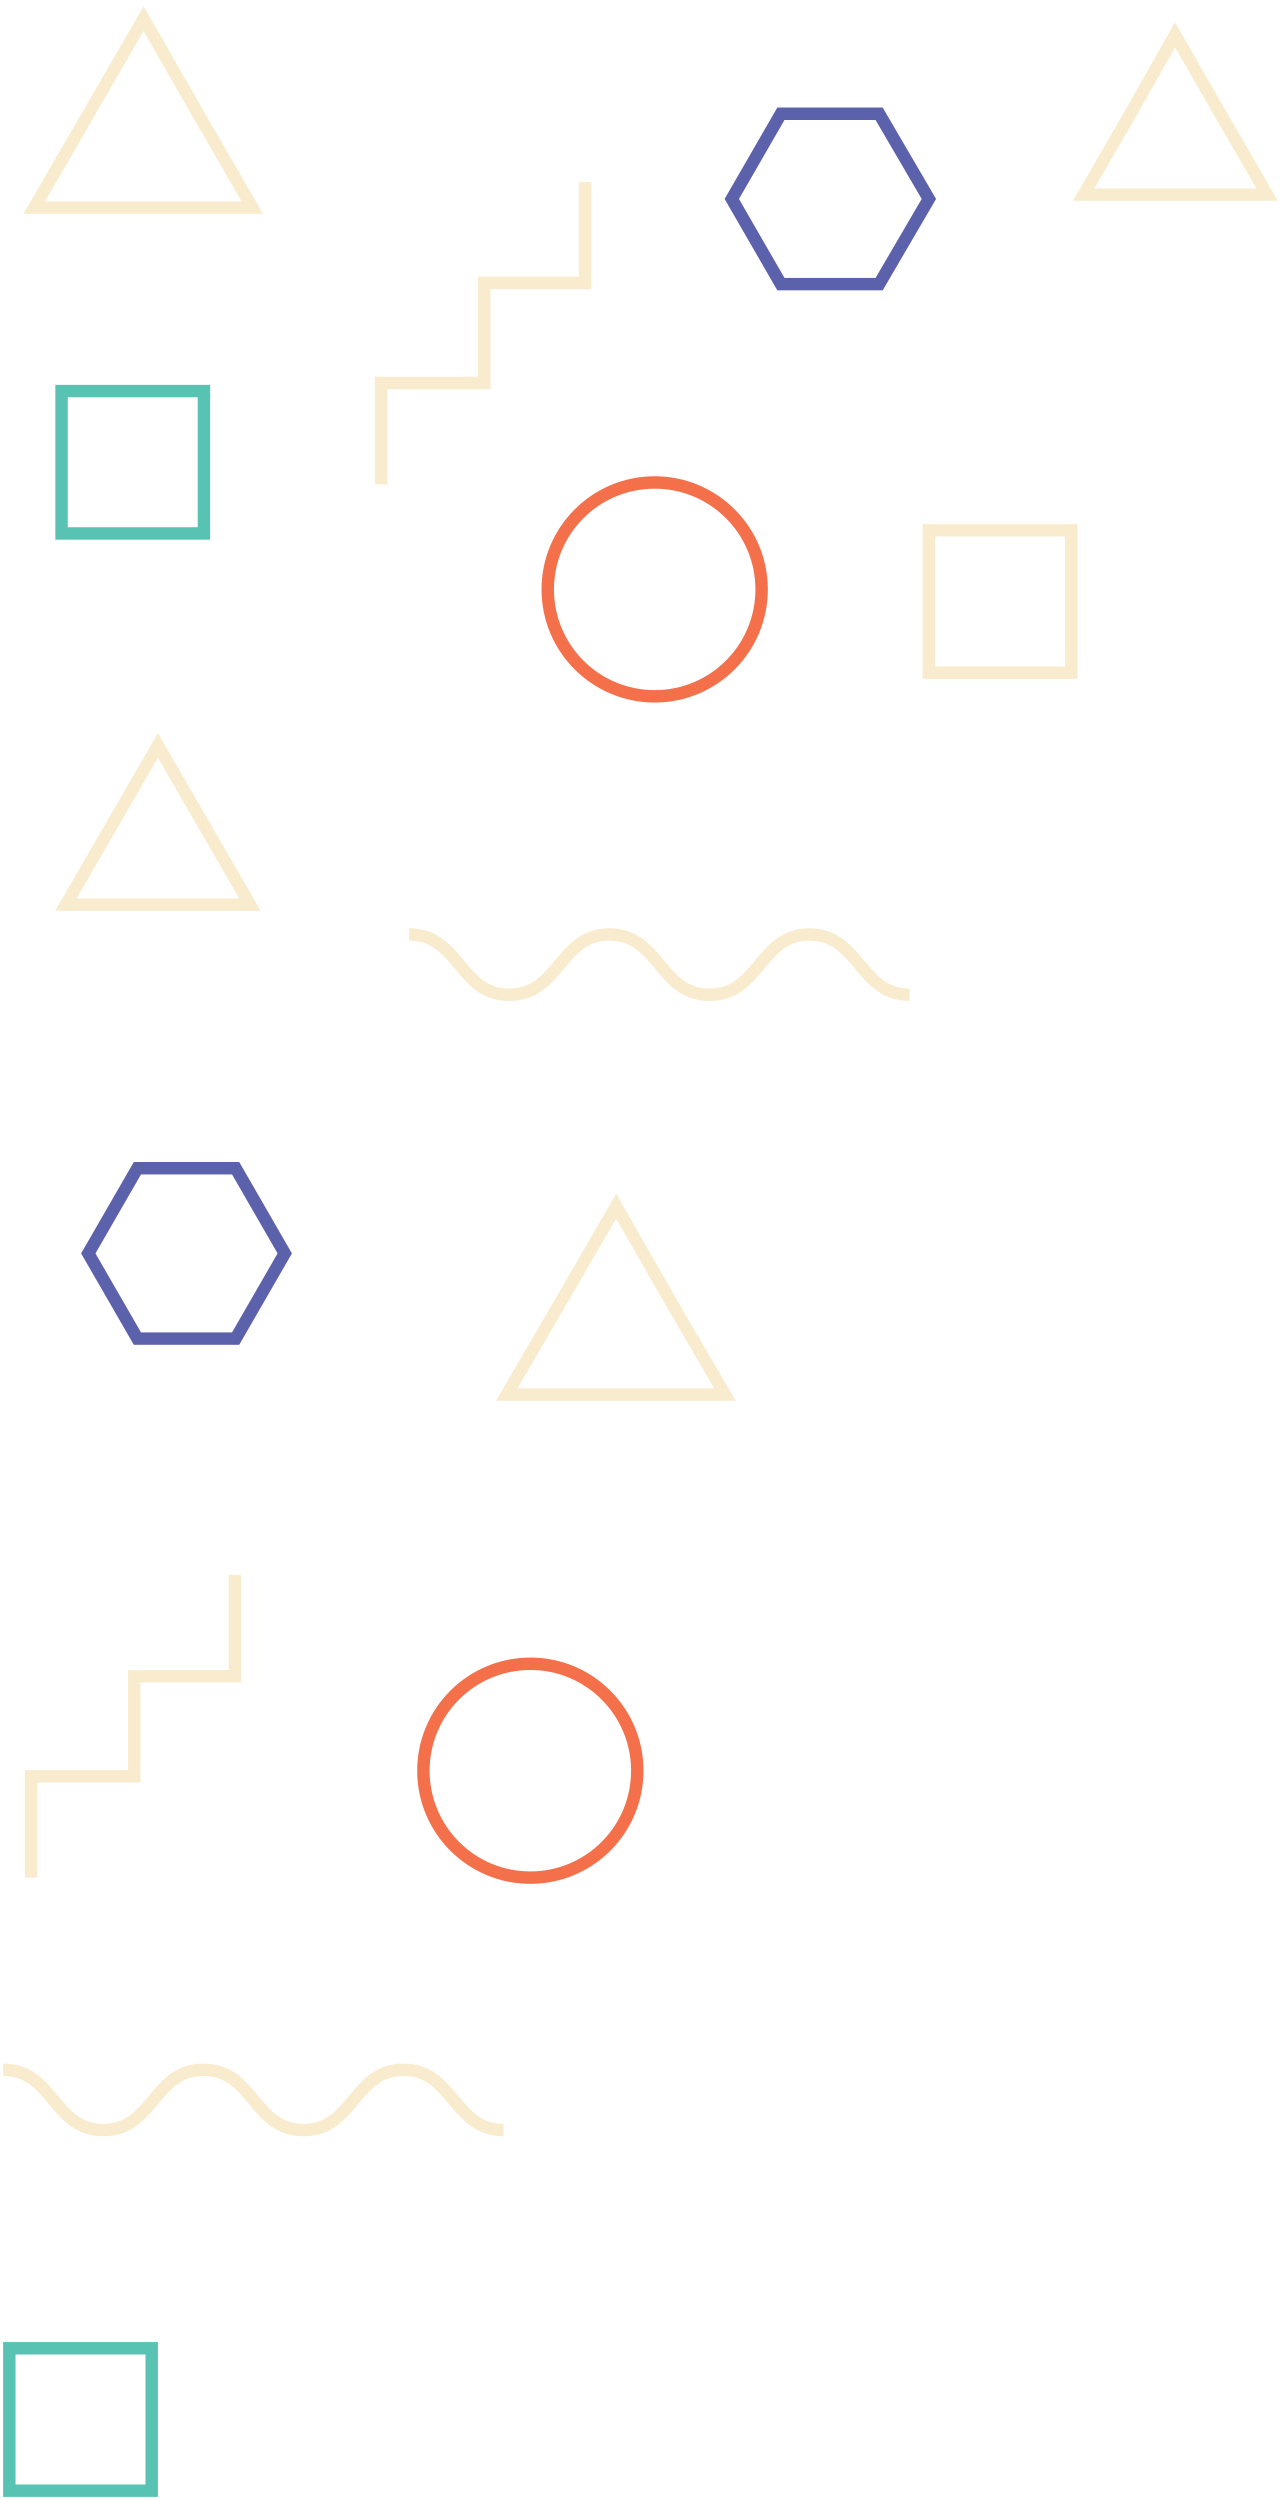
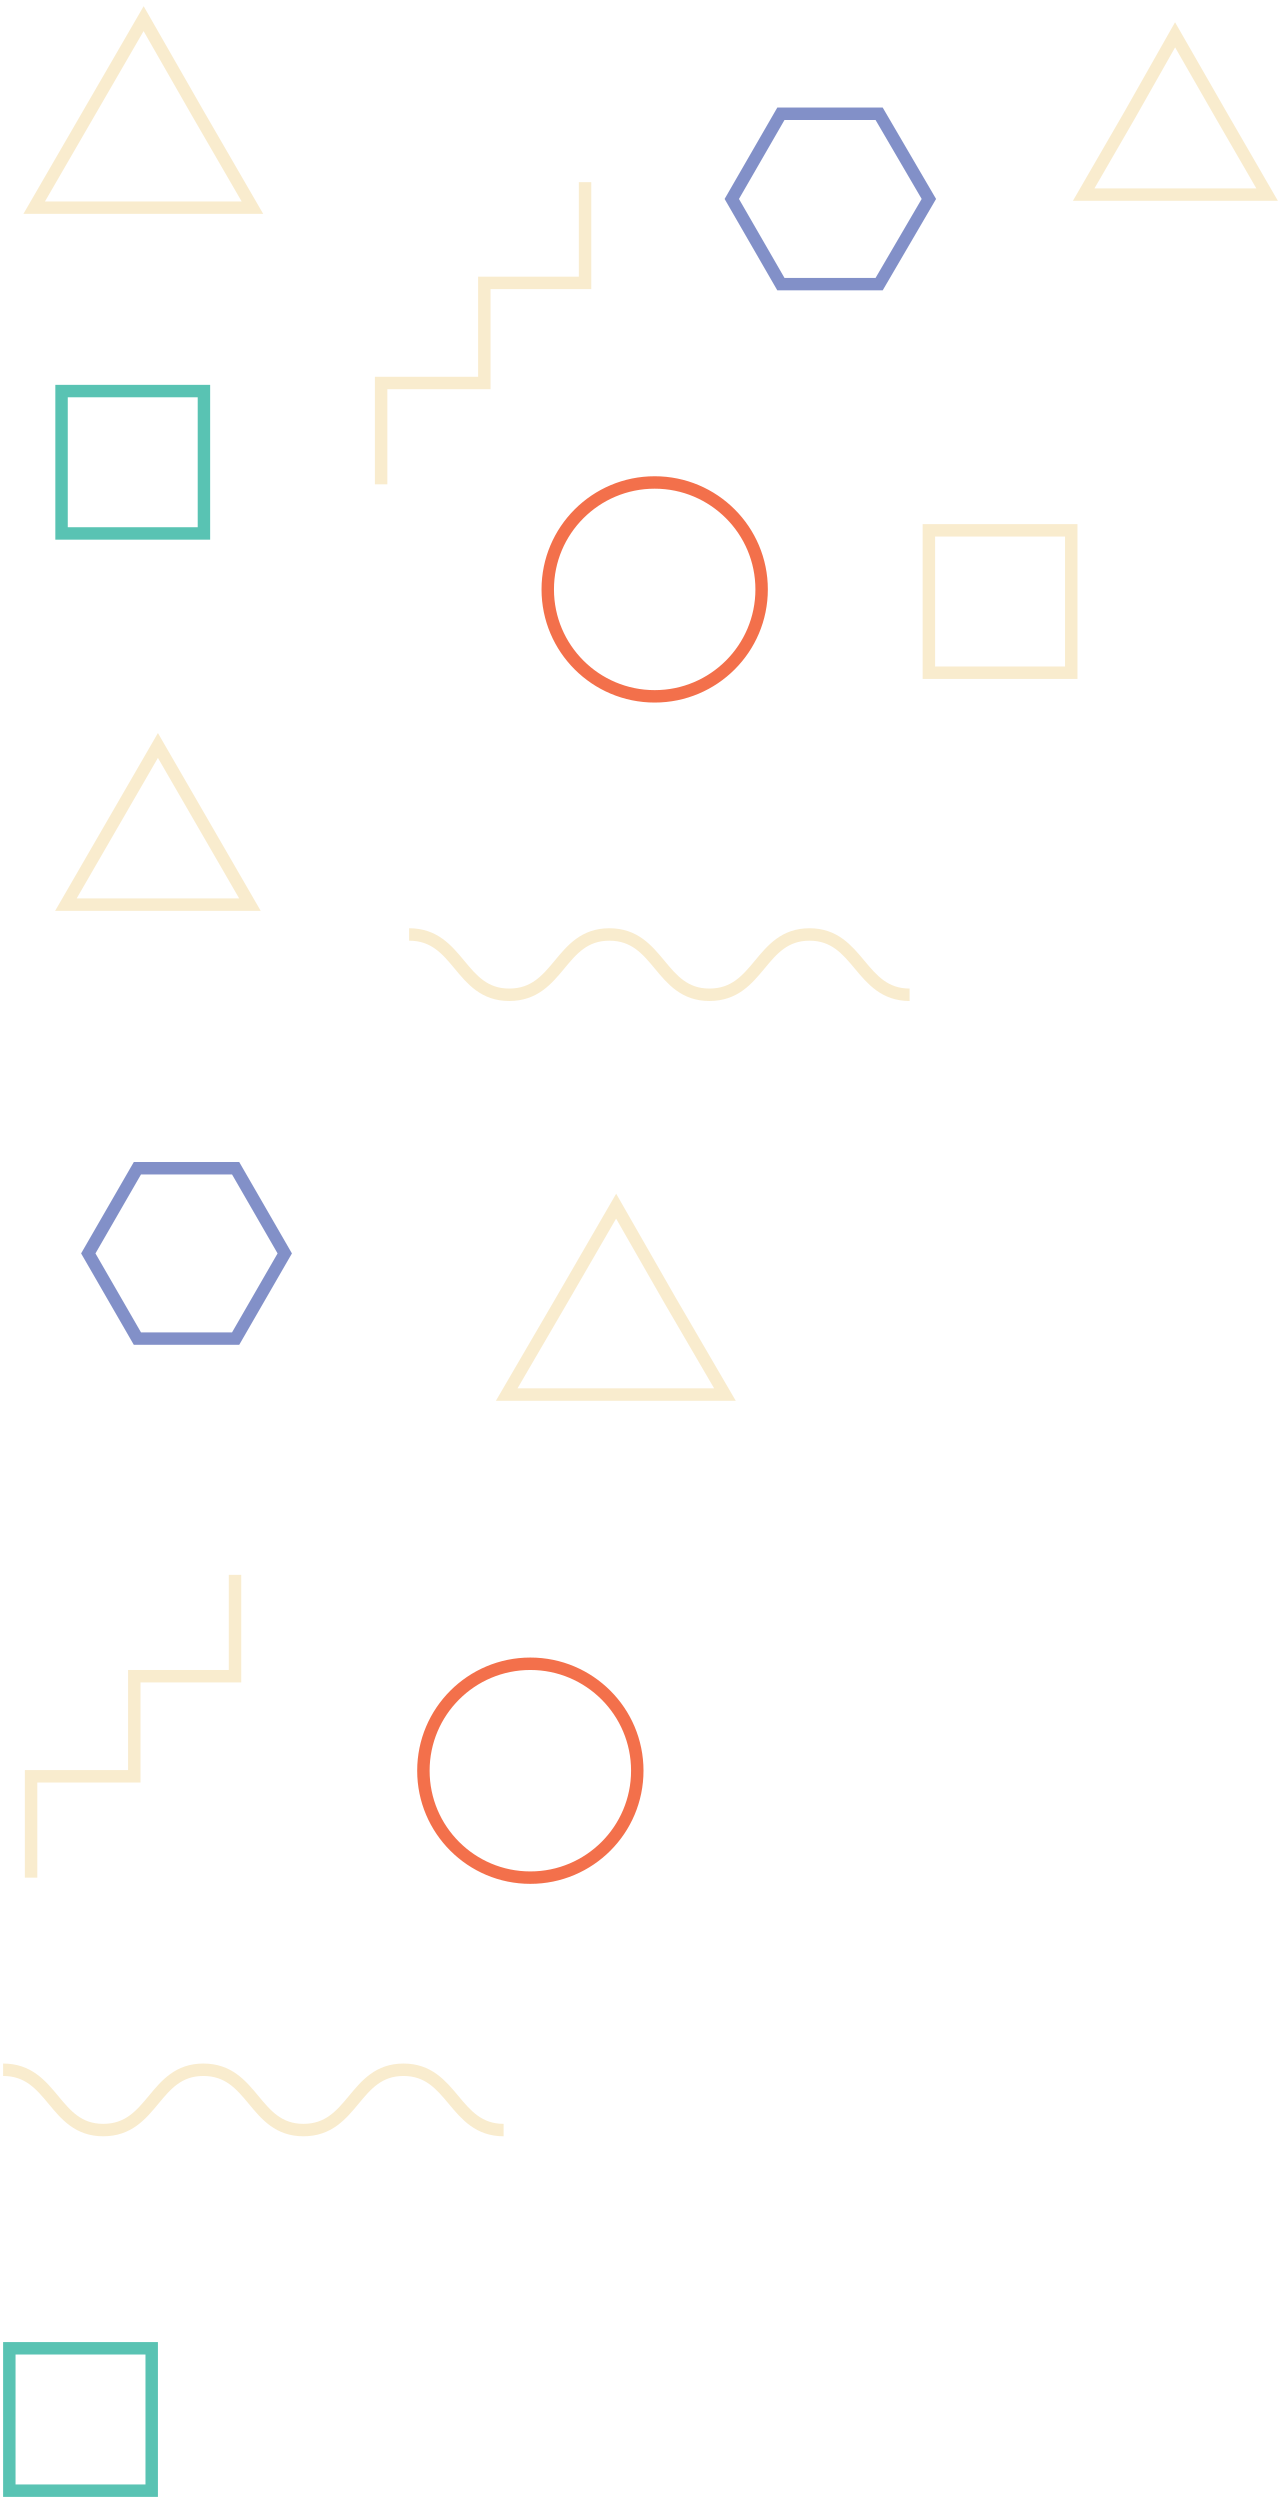
<svg xmlns="http://www.w3.org/2000/svg" version="1.1" id="Layer_1" x="0px" y="0px" viewBox="0 0 206.4 402.1" enable-background="new 0 0 206.4 402.1" width="206.4" height="402.1" preserveAspectRatio="xMaxYMax meet" xml:space="preserve">
  <rect x="9.9" y="62.9" fill="none" stroke="#59C3B3" stroke-width="2" stroke-miterlimit="10" width="22.9" height="22.9" />
-   <polygon fill="none" stroke="#5C61AB" stroke-width="2" stroke-miterlimit="10" points="125.6,45.7 117.7,32 125.6,18.3 141.4,18.3  149.4,32 141.4,45.7 " />
+   <polygon fill="none" stroke="#8290C8" stroke-width="2" stroke-miterlimit="10" points="125.6,45.7 117.7,32 125.6,18.3 141.4,18.3  149.4,32 141.4,45.7 " />
  <polygon fill="none" stroke="#F9ECCE" stroke-width="2" stroke-miterlimit="10" points="189,5.6 196.4,18.5 203.8,31.3 189,31.3  174.3,31.3 181.7,18.5 " />
  <polyline fill="none" stroke="#F9ECCE" stroke-width="2" stroke-miterlimit="10" points="61.3,77.9 61.3,61.6 77.9,61.6 77.9,45.5  94.1,45.5 94.1,29.3 " />
  <g>
    <path fill="none" stroke="#F9ECCE" stroke-width="2" stroke-miterlimit="10" d="M0.5,332.9c8.1,0,8.1,9.7,16.1,9.7   c8.1,0,8.1-9.7,16.1-9.7c8.1,0,8.1,9.7,16.1,9.7c8.1,0,8.1-9.7,16.1-9.7s8.1,9.7,16.1,9.7" />
  </g>
  <rect x="1.5" y="377.7" fill="none" stroke="#59C3B3" stroke-width="2" stroke-miterlimit="10" width="22.9" height="22.9" />
  <circle fill="none" stroke="#F3704B" stroke-width="2" stroke-miterlimit="10" cx="105.3" cy="94.8" r="17.2" />
-   <polygon fill="none" stroke="#5C61AB" stroke-width="2" stroke-miterlimit="10" points="22.1,215.3 14.2,201.6 22.1,187.9  37.9,187.9 45.8,201.6 37.9,215.3 " />
+   <polygon fill="none" stroke="#8290C8" stroke-width="2" stroke-miterlimit="10" points="22.1,215.3 14.2,201.6 22.1,187.9  37.9,187.9 45.8,201.6 37.9,215.3 " />
  <polyline fill="none" stroke="#F9ECCE" stroke-width="2" stroke-miterlimit="10" points="5,302 5,285.7 21.6,285.7 21.6,269.6  37.8,269.6 37.8,253.3 " />
  <g>
    <path fill="none" stroke="#F9ECCE" stroke-width="2" stroke-miterlimit="10" d="M65.8,150.3c8.1,0,8.1,9.7,16.1,9.7   c8.1,0,8.1-9.7,16.1-9.7c8.1,0,8.1,9.7,16.1,9.7c8.1,0,8.1-9.7,16.1-9.7s8.1,9.7,16.1,9.7" />
  </g>
  <circle fill="none" stroke="#F3704B" stroke-width="2" stroke-miterlimit="10" cx="85.3" cy="284.8" r="17.2" />
  <rect x="149.4" y="85.3" fill="none" stroke="#F9ECCE" stroke-width="2" stroke-miterlimit="10" width="22.9" height="22.9" />
  <polygon fill="none" stroke="#F9ECCE" stroke-width="2" stroke-miterlimit="10" points="23.1,3 31.8,18.2 40.6,33.4 23.1,33.4  5.5,33.4 14.3,18.2 " />
  <polygon fill="none" stroke="#F9ECCE" stroke-width="2" stroke-miterlimit="10" points="99.1,194 107.8,209.2 116.6,224.3  99.1,224.3 81.5,224.3 90.3,209.2 " />
  <polygon fill="none" stroke="#F9ECCE" stroke-width="2" stroke-miterlimit="10" points="25.4,119.9 32.8,132.7 40.2,145.5  25.4,145.5 10.6,145.5 18,132.7 " />
</svg>
